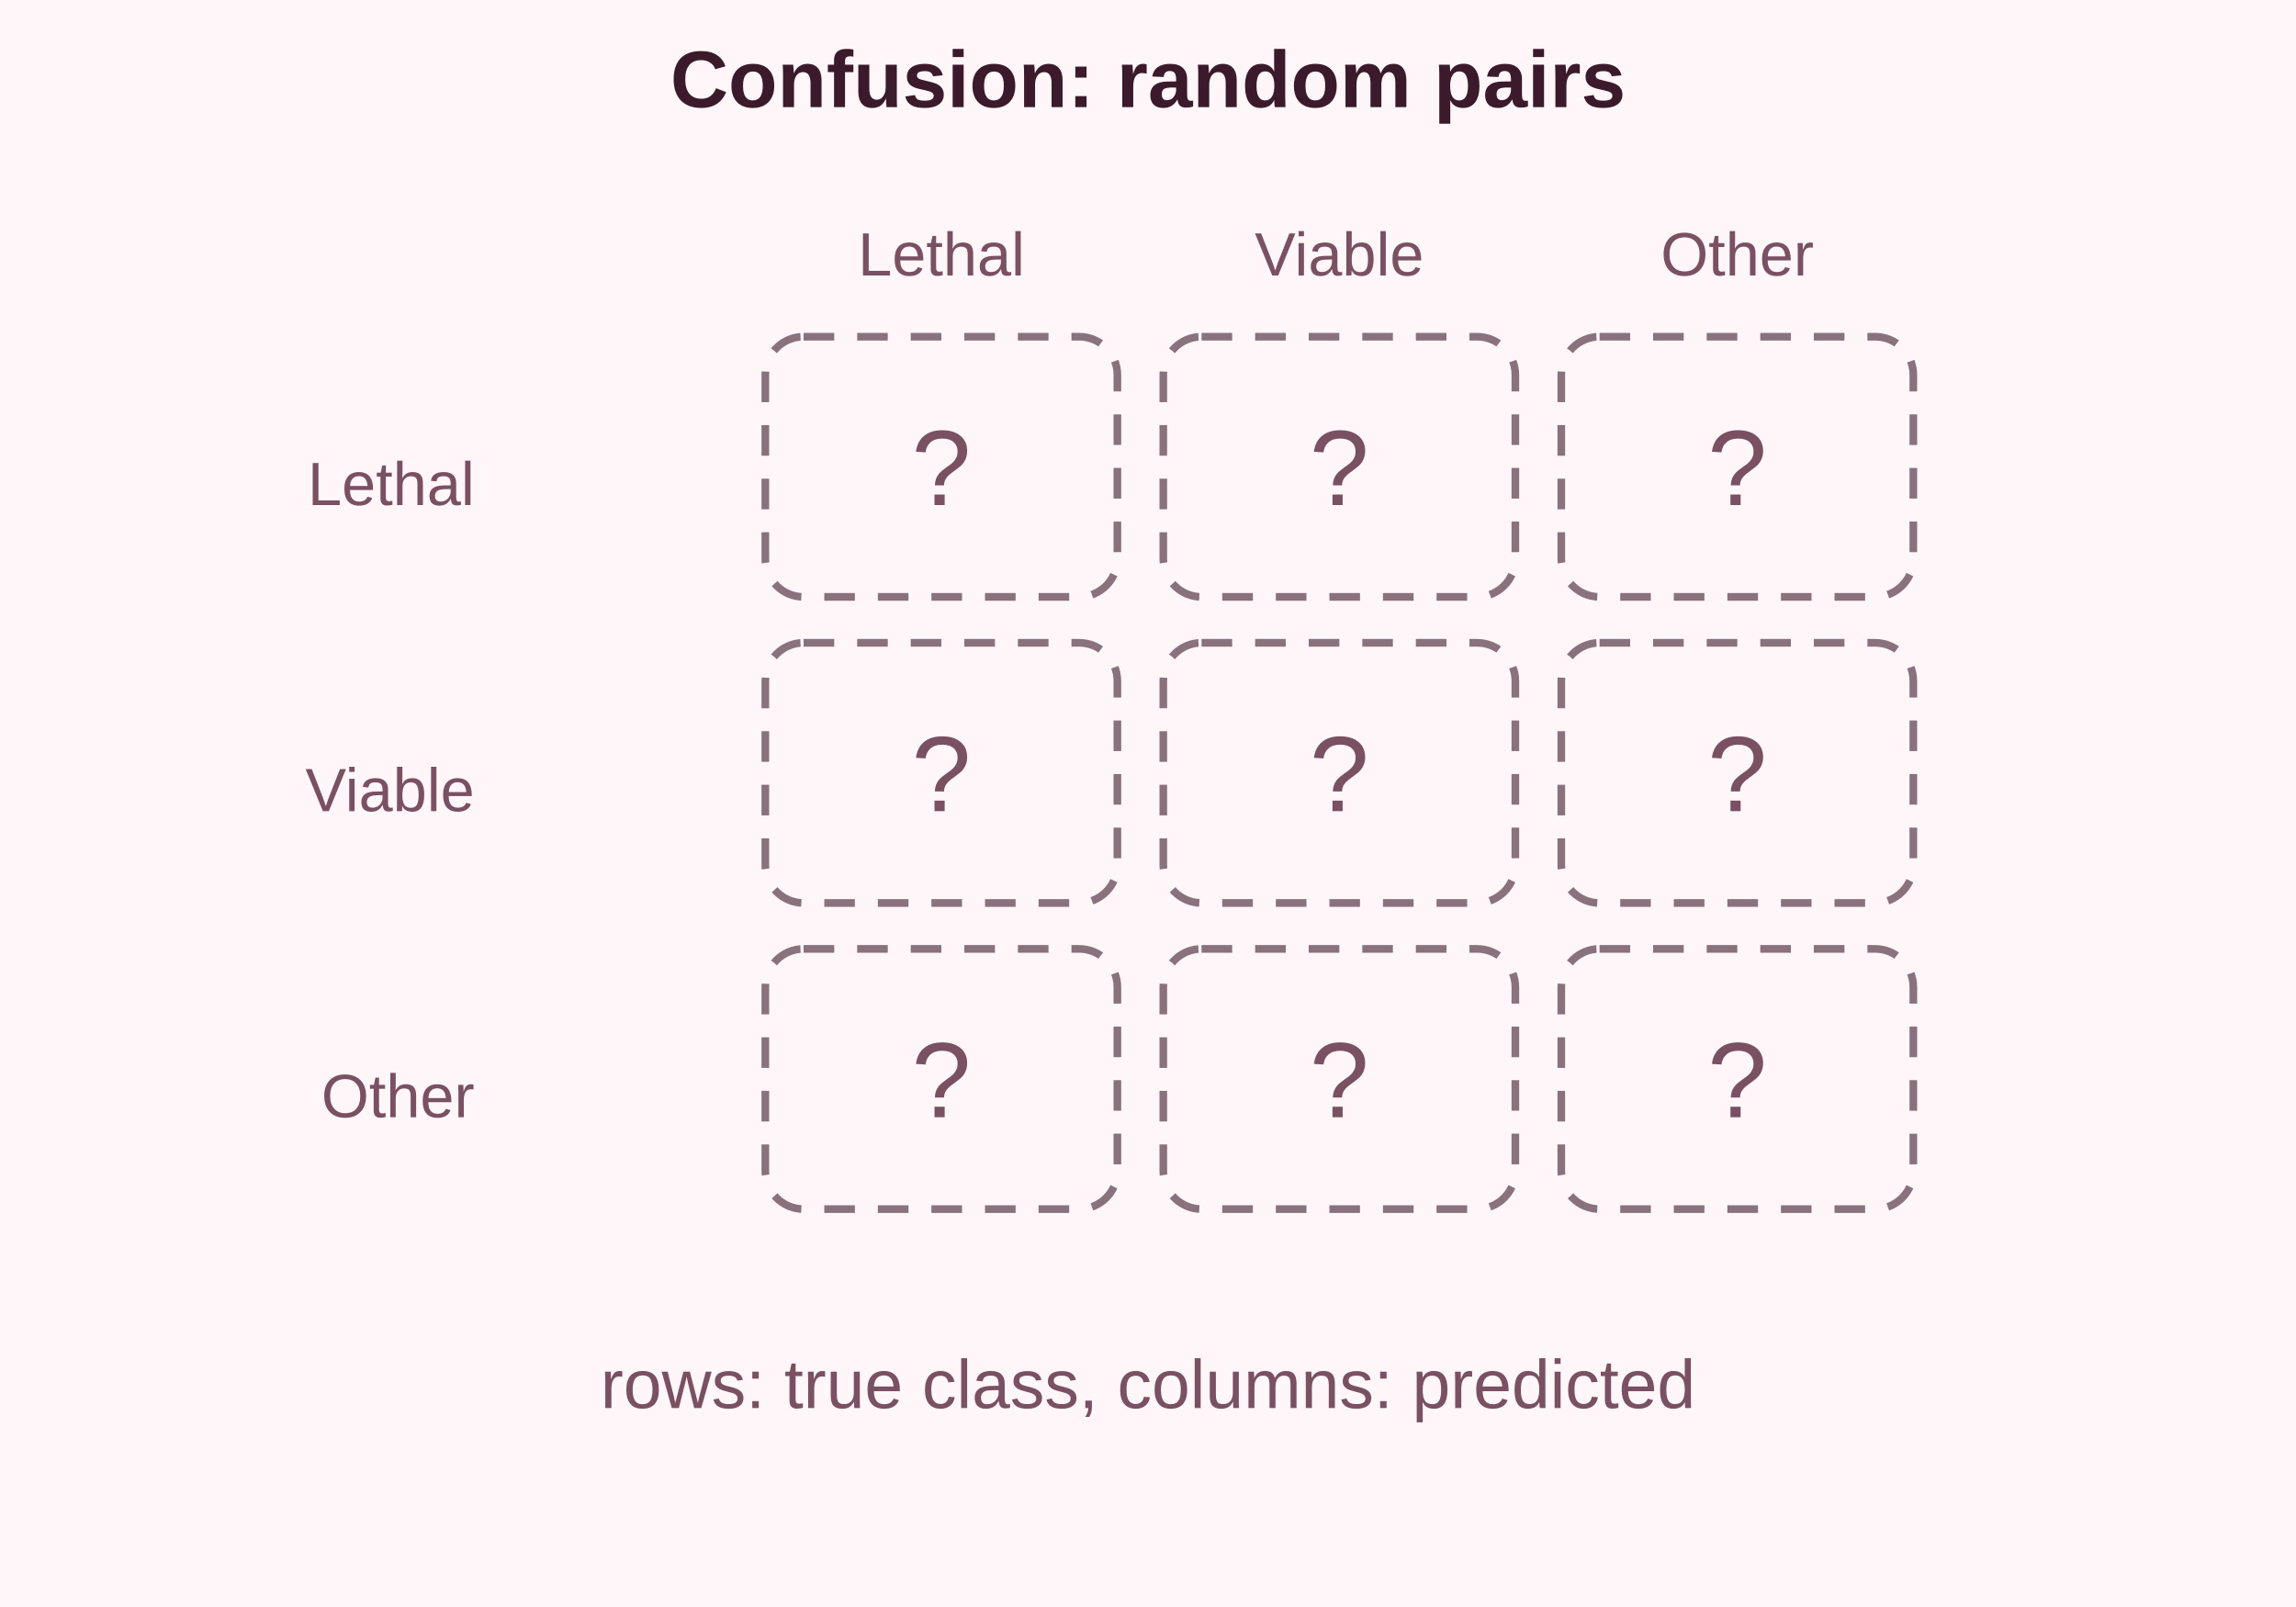
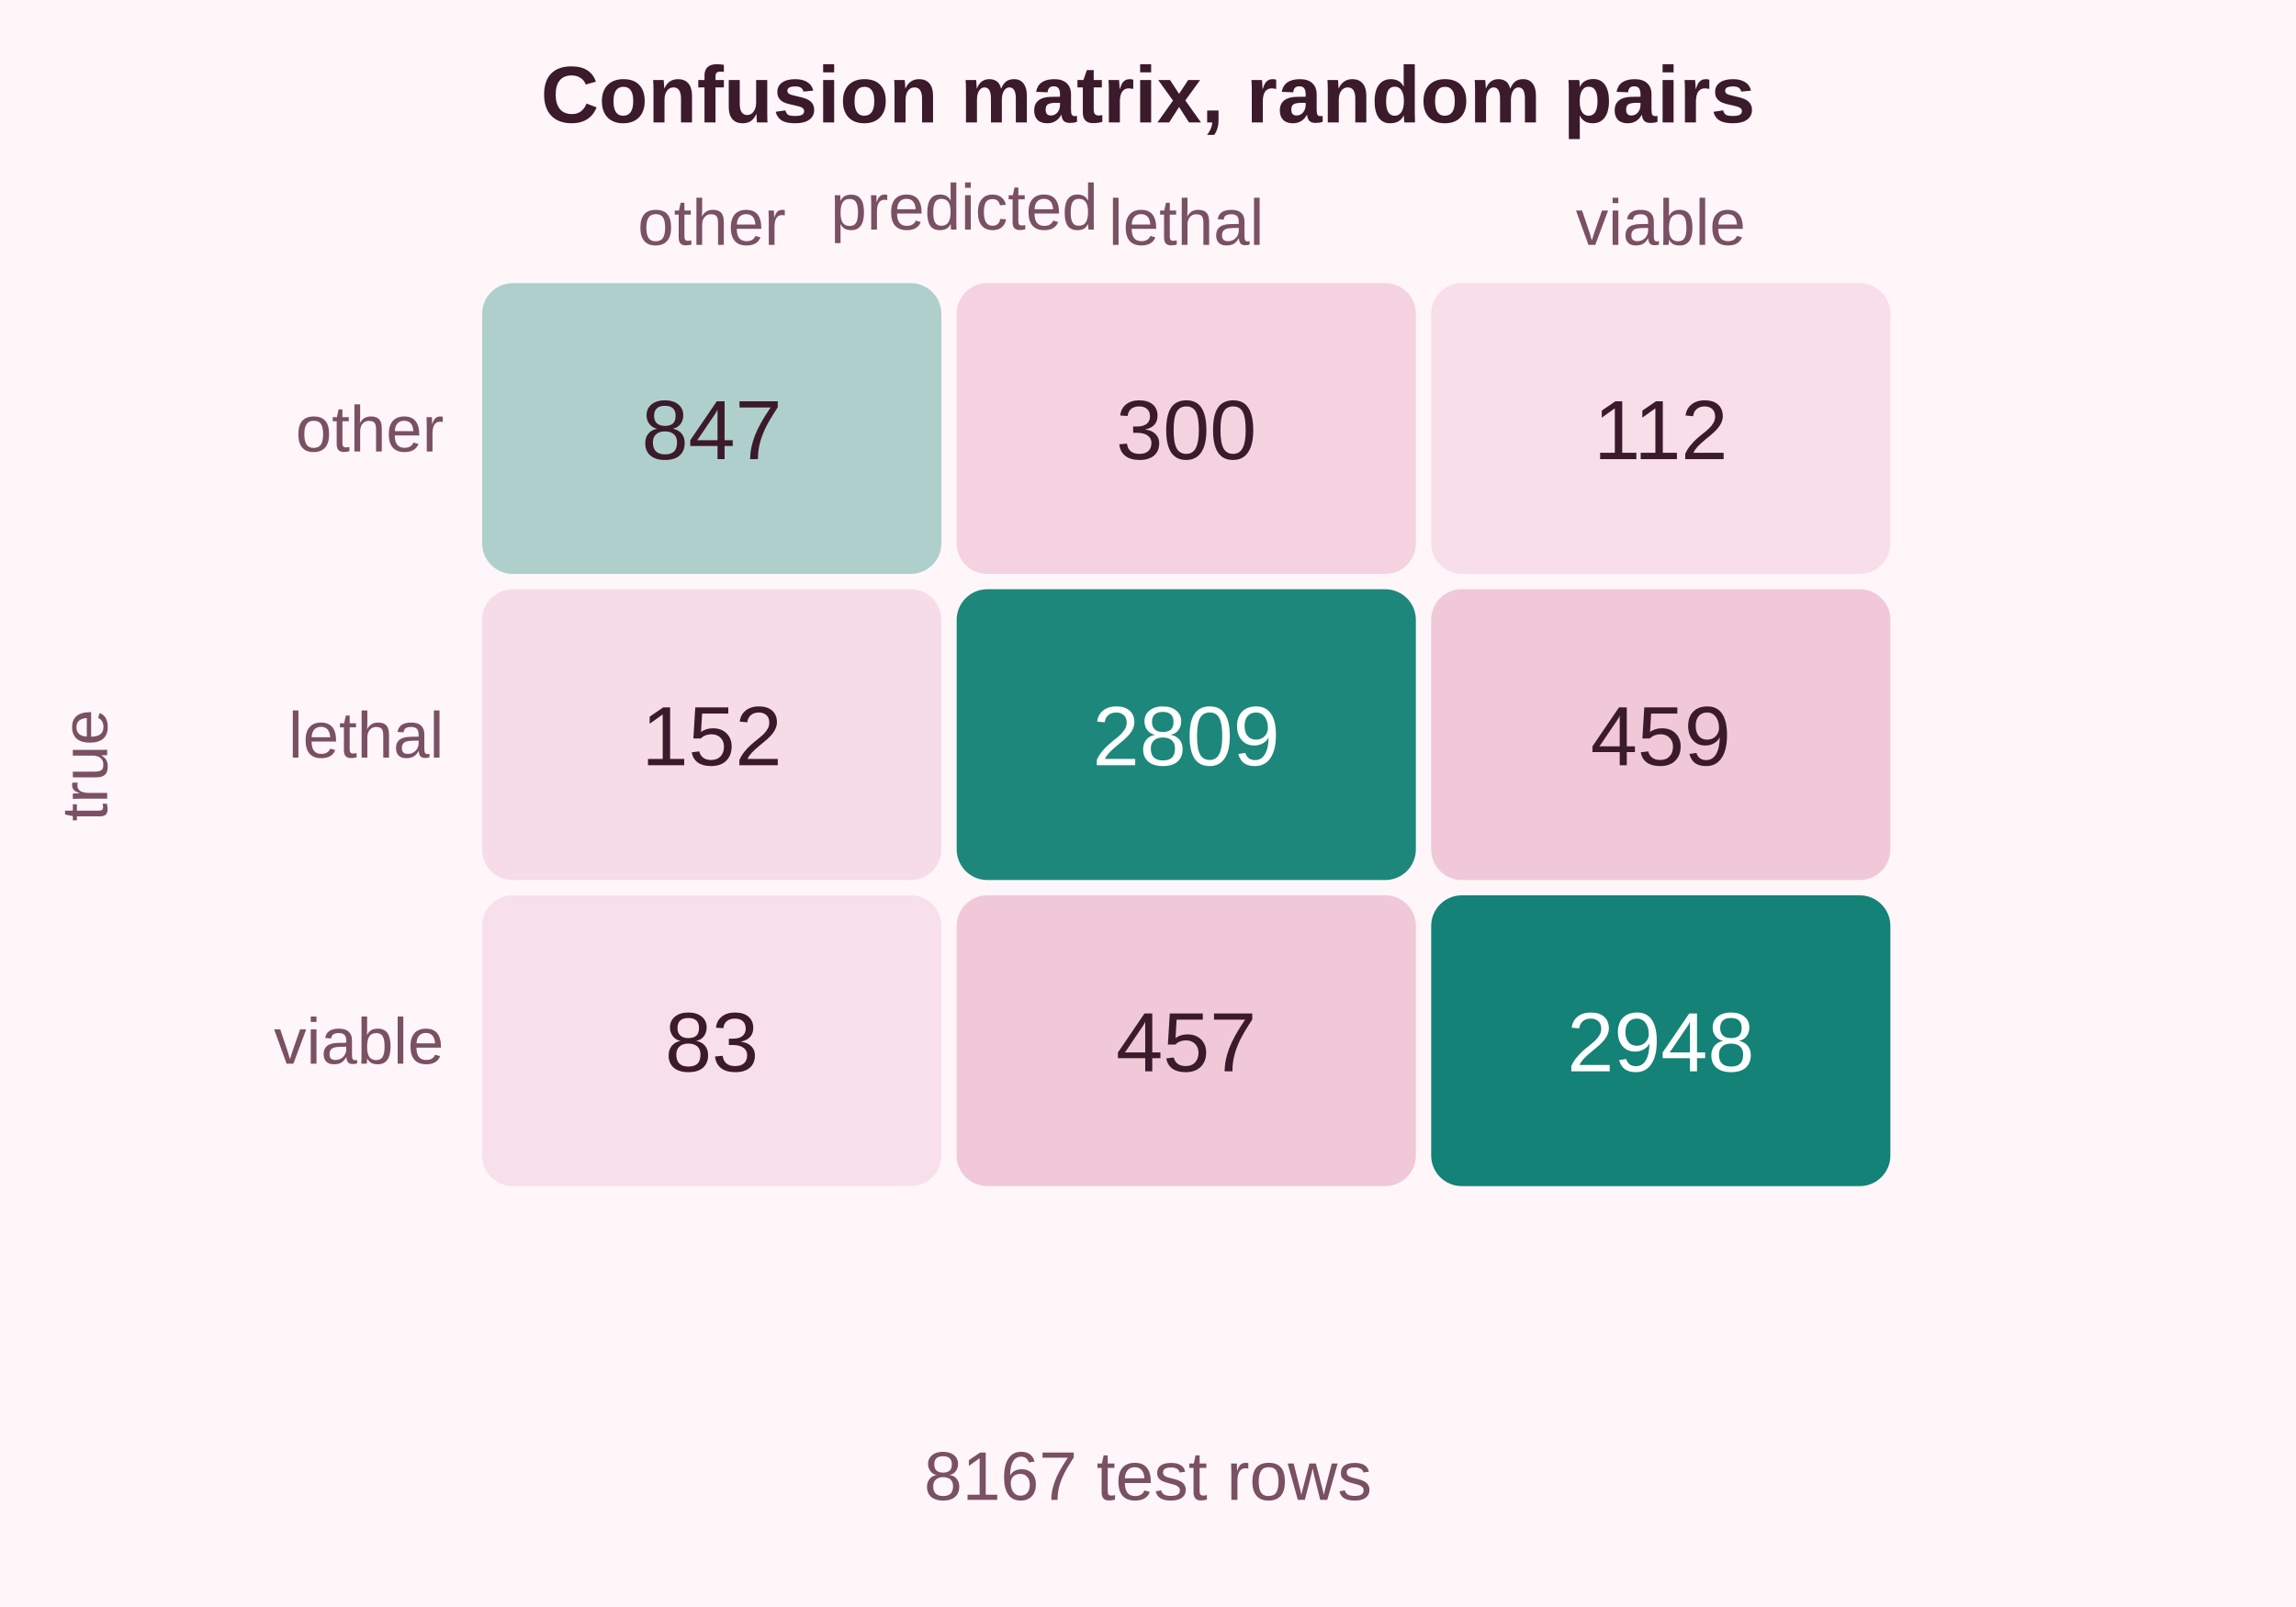
<svg xmlns="http://www.w3.org/2000/svg" viewBox="0 0 300 210" width="900" height="630" font-family="Arial,sans-serif">
  <rect width="300" height="210" fill="#fff6f9" />
-   <text x="150" y="14" fill="#3b1a2b" font-weight="bold" text-anchor="middle" font-size="10.5">Confusion: random pairs</text>
-   <text x="123" y="36" fill="#7a5063" text-anchor="middle" font-size="8">Lethal</text>
-   <text x="62" y="66" fill="#7a5063" text-anchor="end" font-size="8">Lethal</text>
-   <rect fill="none" stroke="#3b1a2b" stroke-dasharray="4 3" stroke-opacity="0.6" rx="5" x="100" y="44" width="46" height="34" />
-   <text x="123" y="66" fill="#7a5063" text-anchor="middle" font-size="14">?</text>
-   <rect fill="none" stroke="#3b1a2b" stroke-dasharray="4 3" stroke-opacity="0.6" rx="5" x="152" y="44" width="46" height="34" />
-   <text x="175" y="66" fill="#7a5063" text-anchor="middle" font-size="14">?</text>
-   <rect fill="none" stroke="#3b1a2b" stroke-dasharray="4 3" stroke-opacity="0.6" rx="5" x="204" y="44" width="46" height="34" />
-   <text x="227" y="66" fill="#7a5063" text-anchor="middle" font-size="14">?</text>
-   <text x="175" y="36" fill="#7a5063" text-anchor="middle" font-size="8">Viable</text>
-   <text x="62" y="106" fill="#7a5063" text-anchor="end" font-size="8">Viable</text>
-   <rect fill="none" stroke="#3b1a2b" stroke-dasharray="4 3" stroke-opacity="0.6" rx="5" x="100" y="84" width="46" height="34" />
-   <text x="123" y="106" fill="#7a5063" text-anchor="middle" font-size="14">?</text>
-   <rect fill="none" stroke="#3b1a2b" stroke-dasharray="4 3" stroke-opacity="0.6" rx="5" x="152" y="84" width="46" height="34" />
-   <text x="175" y="106" fill="#7a5063" text-anchor="middle" font-size="14">?</text>
-   <rect fill="none" stroke="#3b1a2b" stroke-dasharray="4 3" stroke-opacity="0.6" rx="5" x="204" y="84" width="46" height="34" />
-   <text x="227" y="106" fill="#7a5063" text-anchor="middle" font-size="14">?</text>
-   <text x="227" y="36" fill="#7a5063" text-anchor="middle" font-size="8">Other</text>
-   <text x="62" y="146" fill="#7a5063" text-anchor="end" font-size="8">Other</text>
-   <rect fill="none" stroke="#3b1a2b" stroke-dasharray="4 3" stroke-opacity="0.6" rx="5" x="100" y="124" width="46" height="34" />
-   <text x="123" y="146" fill="#7a5063" text-anchor="middle" font-size="14">?</text>
-   <rect fill="none" stroke="#3b1a2b" stroke-dasharray="4 3" stroke-opacity="0.6" rx="5" x="152" y="124" width="46" height="34" />
-   <text x="175" y="146" fill="#7a5063" text-anchor="middle" font-size="14">?</text>
-   <rect fill="none" stroke="#3b1a2b" stroke-dasharray="4 3" stroke-opacity="0.6" rx="5" x="204" y="124" width="46" height="34" />
-   <text x="227" y="146" fill="#7a5063" text-anchor="middle" font-size="14">?</text>
-   <text x="150" y="184" fill="#7a5063" text-anchor="middle" font-size="9">rows: true class, columns: predicted</text>
+   <text x="150.0" y="16.0" font-size="10.5" text-anchor="middle" fill="#3b1a2b" font-weight="bold">Confusion matrix, random pairs</text>
+   <text x="126.0" y="30.0" font-size="8.5" text-anchor="middle" fill="#7a5063">predicted</text>
+   <text x="14.0" y="100.0" font-size="8.5" text-anchor="middle" fill="#7a5063" transform="rotate(-90 14.0 100.0)">true</text>
+   <text x="93.0" y="32.0" font-size="8.5" text-anchor="middle" fill="#7a5063">other</text>
+   <text x="58.0" y="59.0" font-size="8.5" text-anchor="end" fill="#7a5063">other</text>
+   <rect x="63.0" y="37.0" width="60.0" height="38.0" fill="#00796b" fill-opacity="0.314" rx="4" />
+   <text x="93.0" y="60.0" font-size="11" text-anchor="middle" fill="#3b1a2b">847</text>
+   <rect x="125.0" y="37.0" width="60.0" height="38.0" fill="#b4134f" fill-opacity="0.156" rx="4" />
+   <text x="155.0" y="60.0" font-size="11" text-anchor="middle" fill="#3b1a2b">300</text>
+   <rect x="187.0" y="37.0" width="60.0" height="38.0" fill="#b4134f" fill-opacity="0.102" rx="4" />
+   <text x="217.0" y="60.0" font-size="11" text-anchor="middle" fill="#3b1a2b">112</text>
+   <text x="155.0" y="32.0" font-size="8.5" text-anchor="middle" fill="#7a5063">lethal</text>
+   <text x="58.0" y="99.0" font-size="8.5" text-anchor="end" fill="#7a5063">lethal</text>
+   <rect x="63.0" y="77.0" width="60.0" height="38.0" fill="#b4134f" fill-opacity="0.114" rx="4" />
+   <text x="93.0" y="100.0" font-size="11" text-anchor="middle" fill="#3b1a2b">152</text>
+   <rect x="125.0" y="77.0" width="60.0" height="38.0" fill="#00796b" fill-opacity="0.880" rx="4" />
+   <text x="155.0" y="100.0" font-size="11" text-anchor="middle" fill="#ffffff">2809</text>
+   <rect x="187.0" y="77.0" width="60.0" height="38.0" fill="#b4134f" fill-opacity="0.202" rx="4" />
+   <text x="217.0" y="100.0" font-size="11" text-anchor="middle" fill="#3b1a2b">459</text>
+   <text x="217.0" y="32.0" font-size="8.5" text-anchor="middle" fill="#7a5063">viable</text>
+   <text x="58.0" y="139.0" font-size="8.5" text-anchor="end" fill="#7a5063">viable</text>
+   <rect x="63.0" y="117.0" width="60.0" height="38.0" fill="#b4134f" fill-opacity="0.094" rx="4" />
+   <text x="93.0" y="140.0" font-size="11" text-anchor="middle" fill="#3b1a2b">83</text>
+   <rect x="125.0" y="117.0" width="60.0" height="38.0" fill="#b4134f" fill-opacity="0.202" rx="4" />
+   <text x="155.0" y="140.0" font-size="11" text-anchor="middle" fill="#3b1a2b">457</text>
+   <rect x="187.0" y="117.0" width="60.0" height="38.0" fill="#00796b" fill-opacity="0.920" rx="4" />
+   <text x="217.0" y="140.0" font-size="11" text-anchor="middle" fill="#ffffff">2948</text>
+   <text x="150.0" y="196.0" font-size="9" text-anchor="middle" fill="#7a5063">8167 test rows</text>
</svg>
